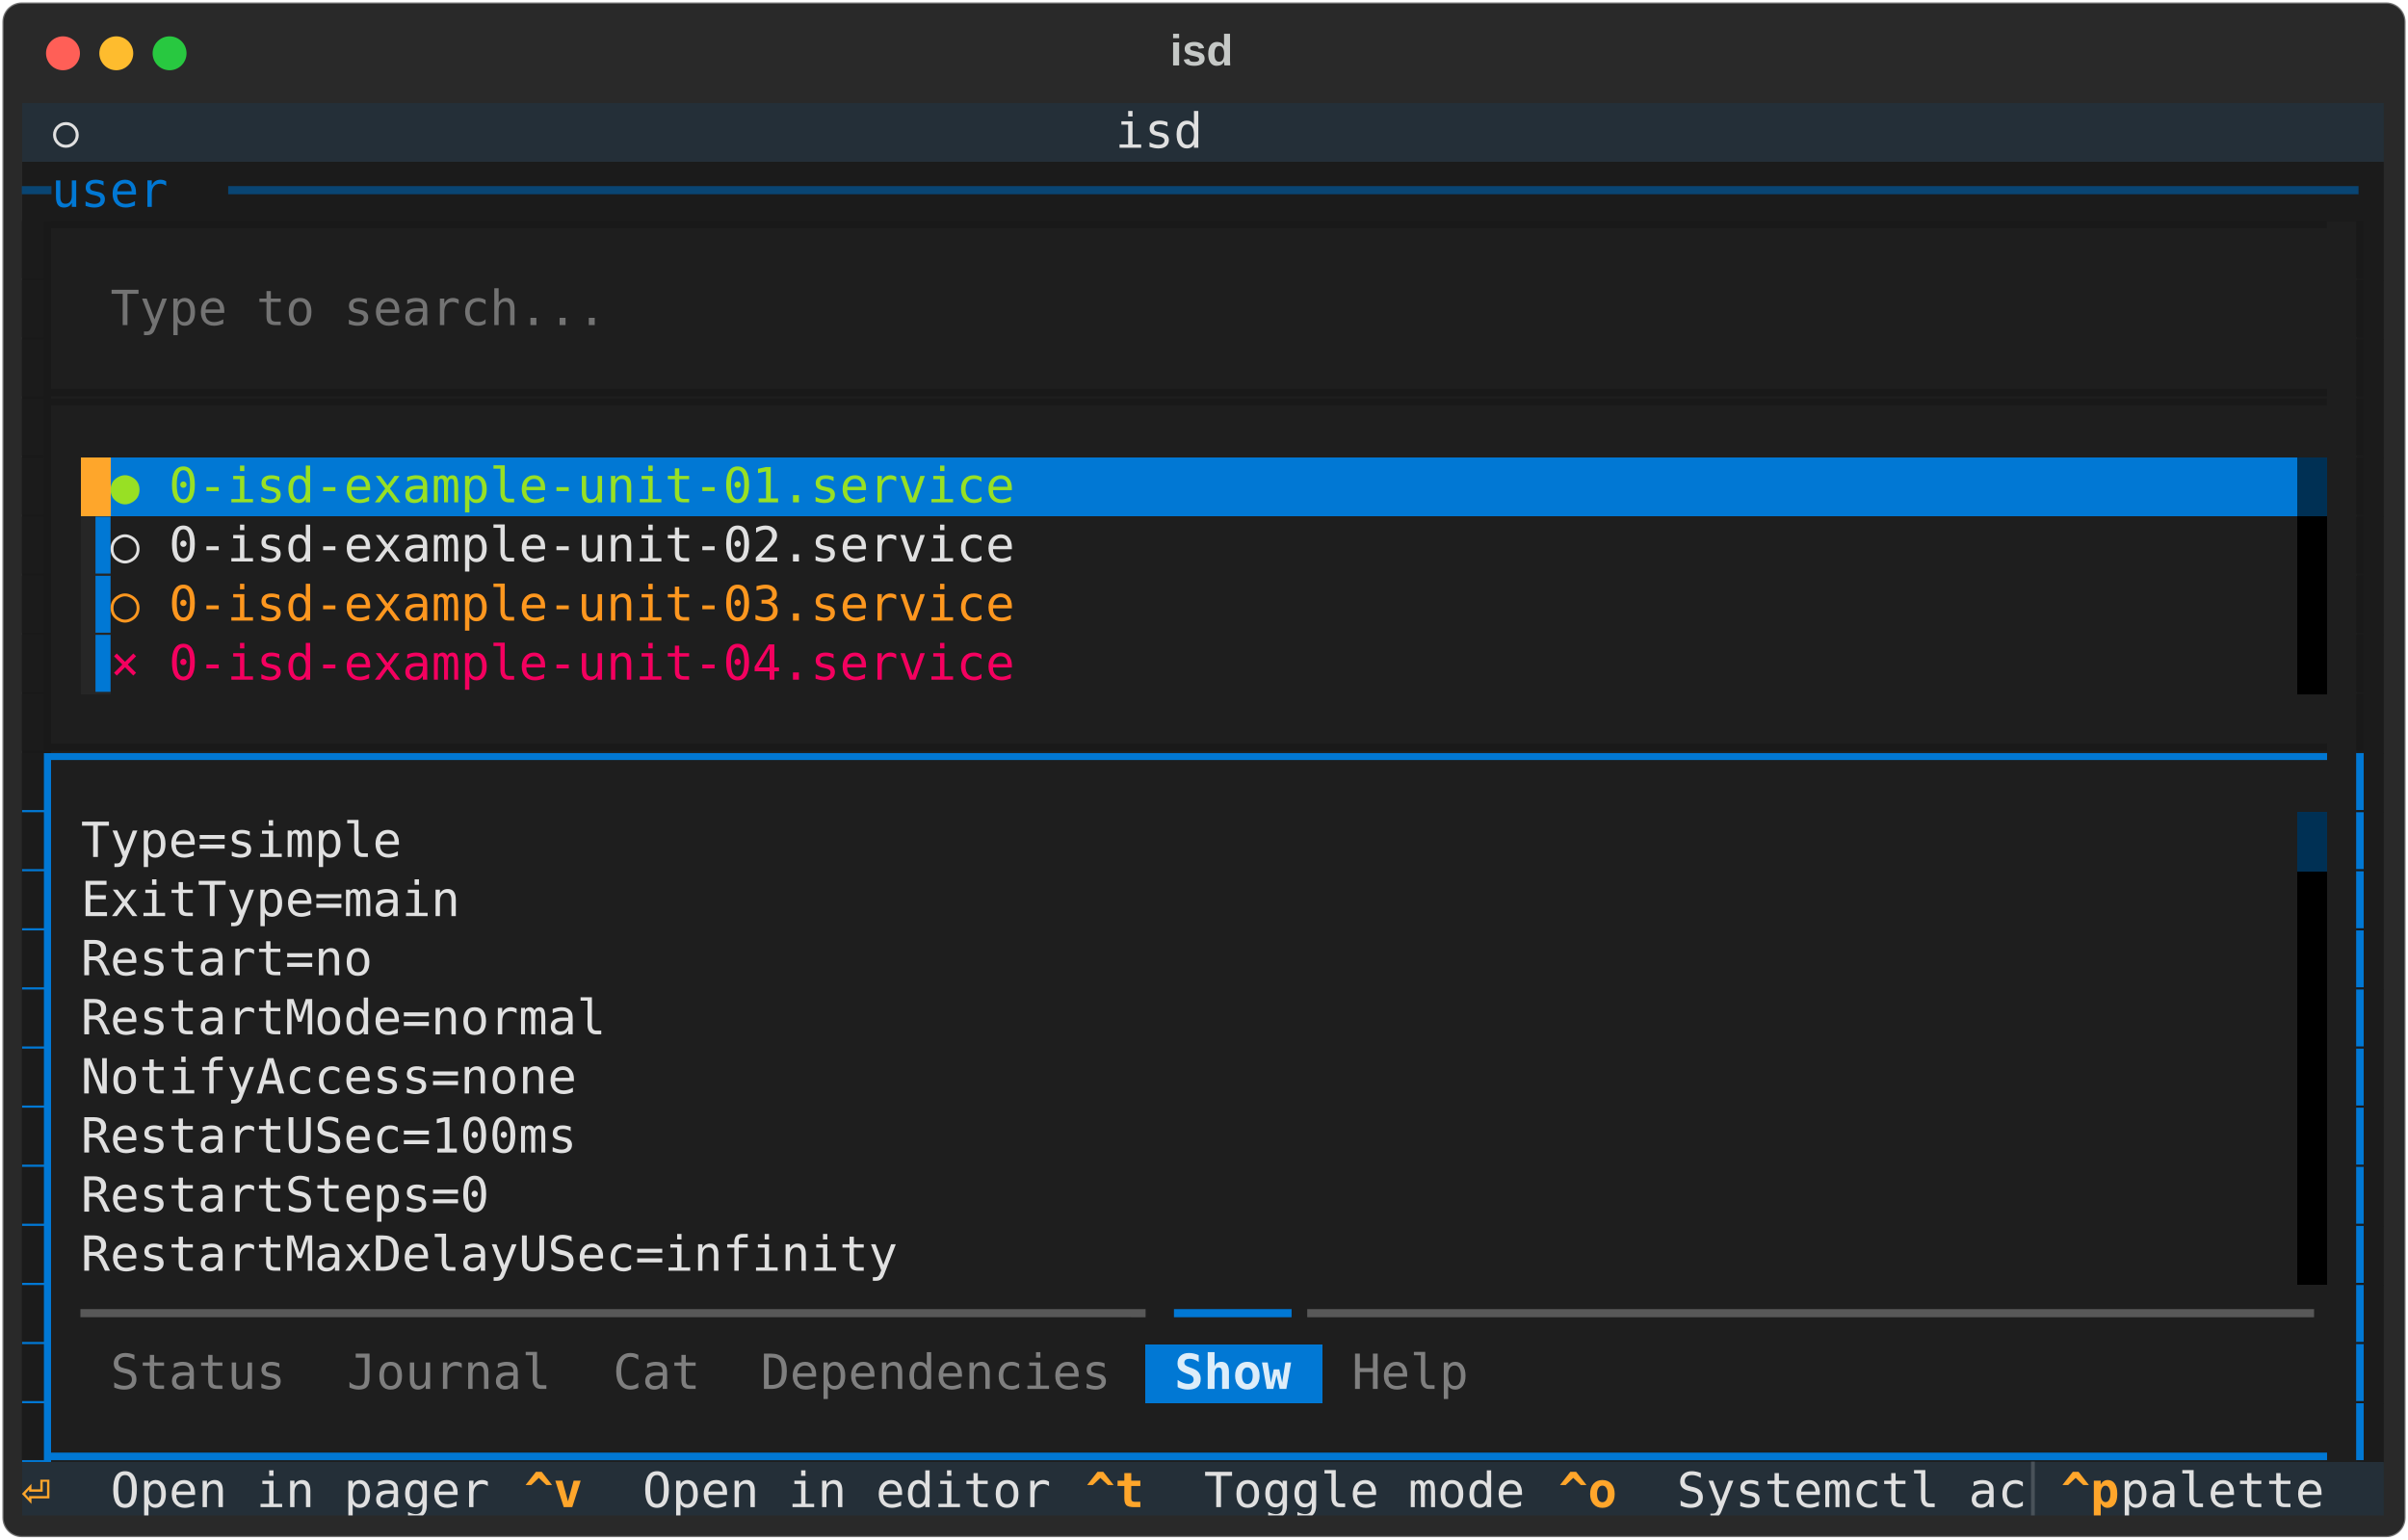
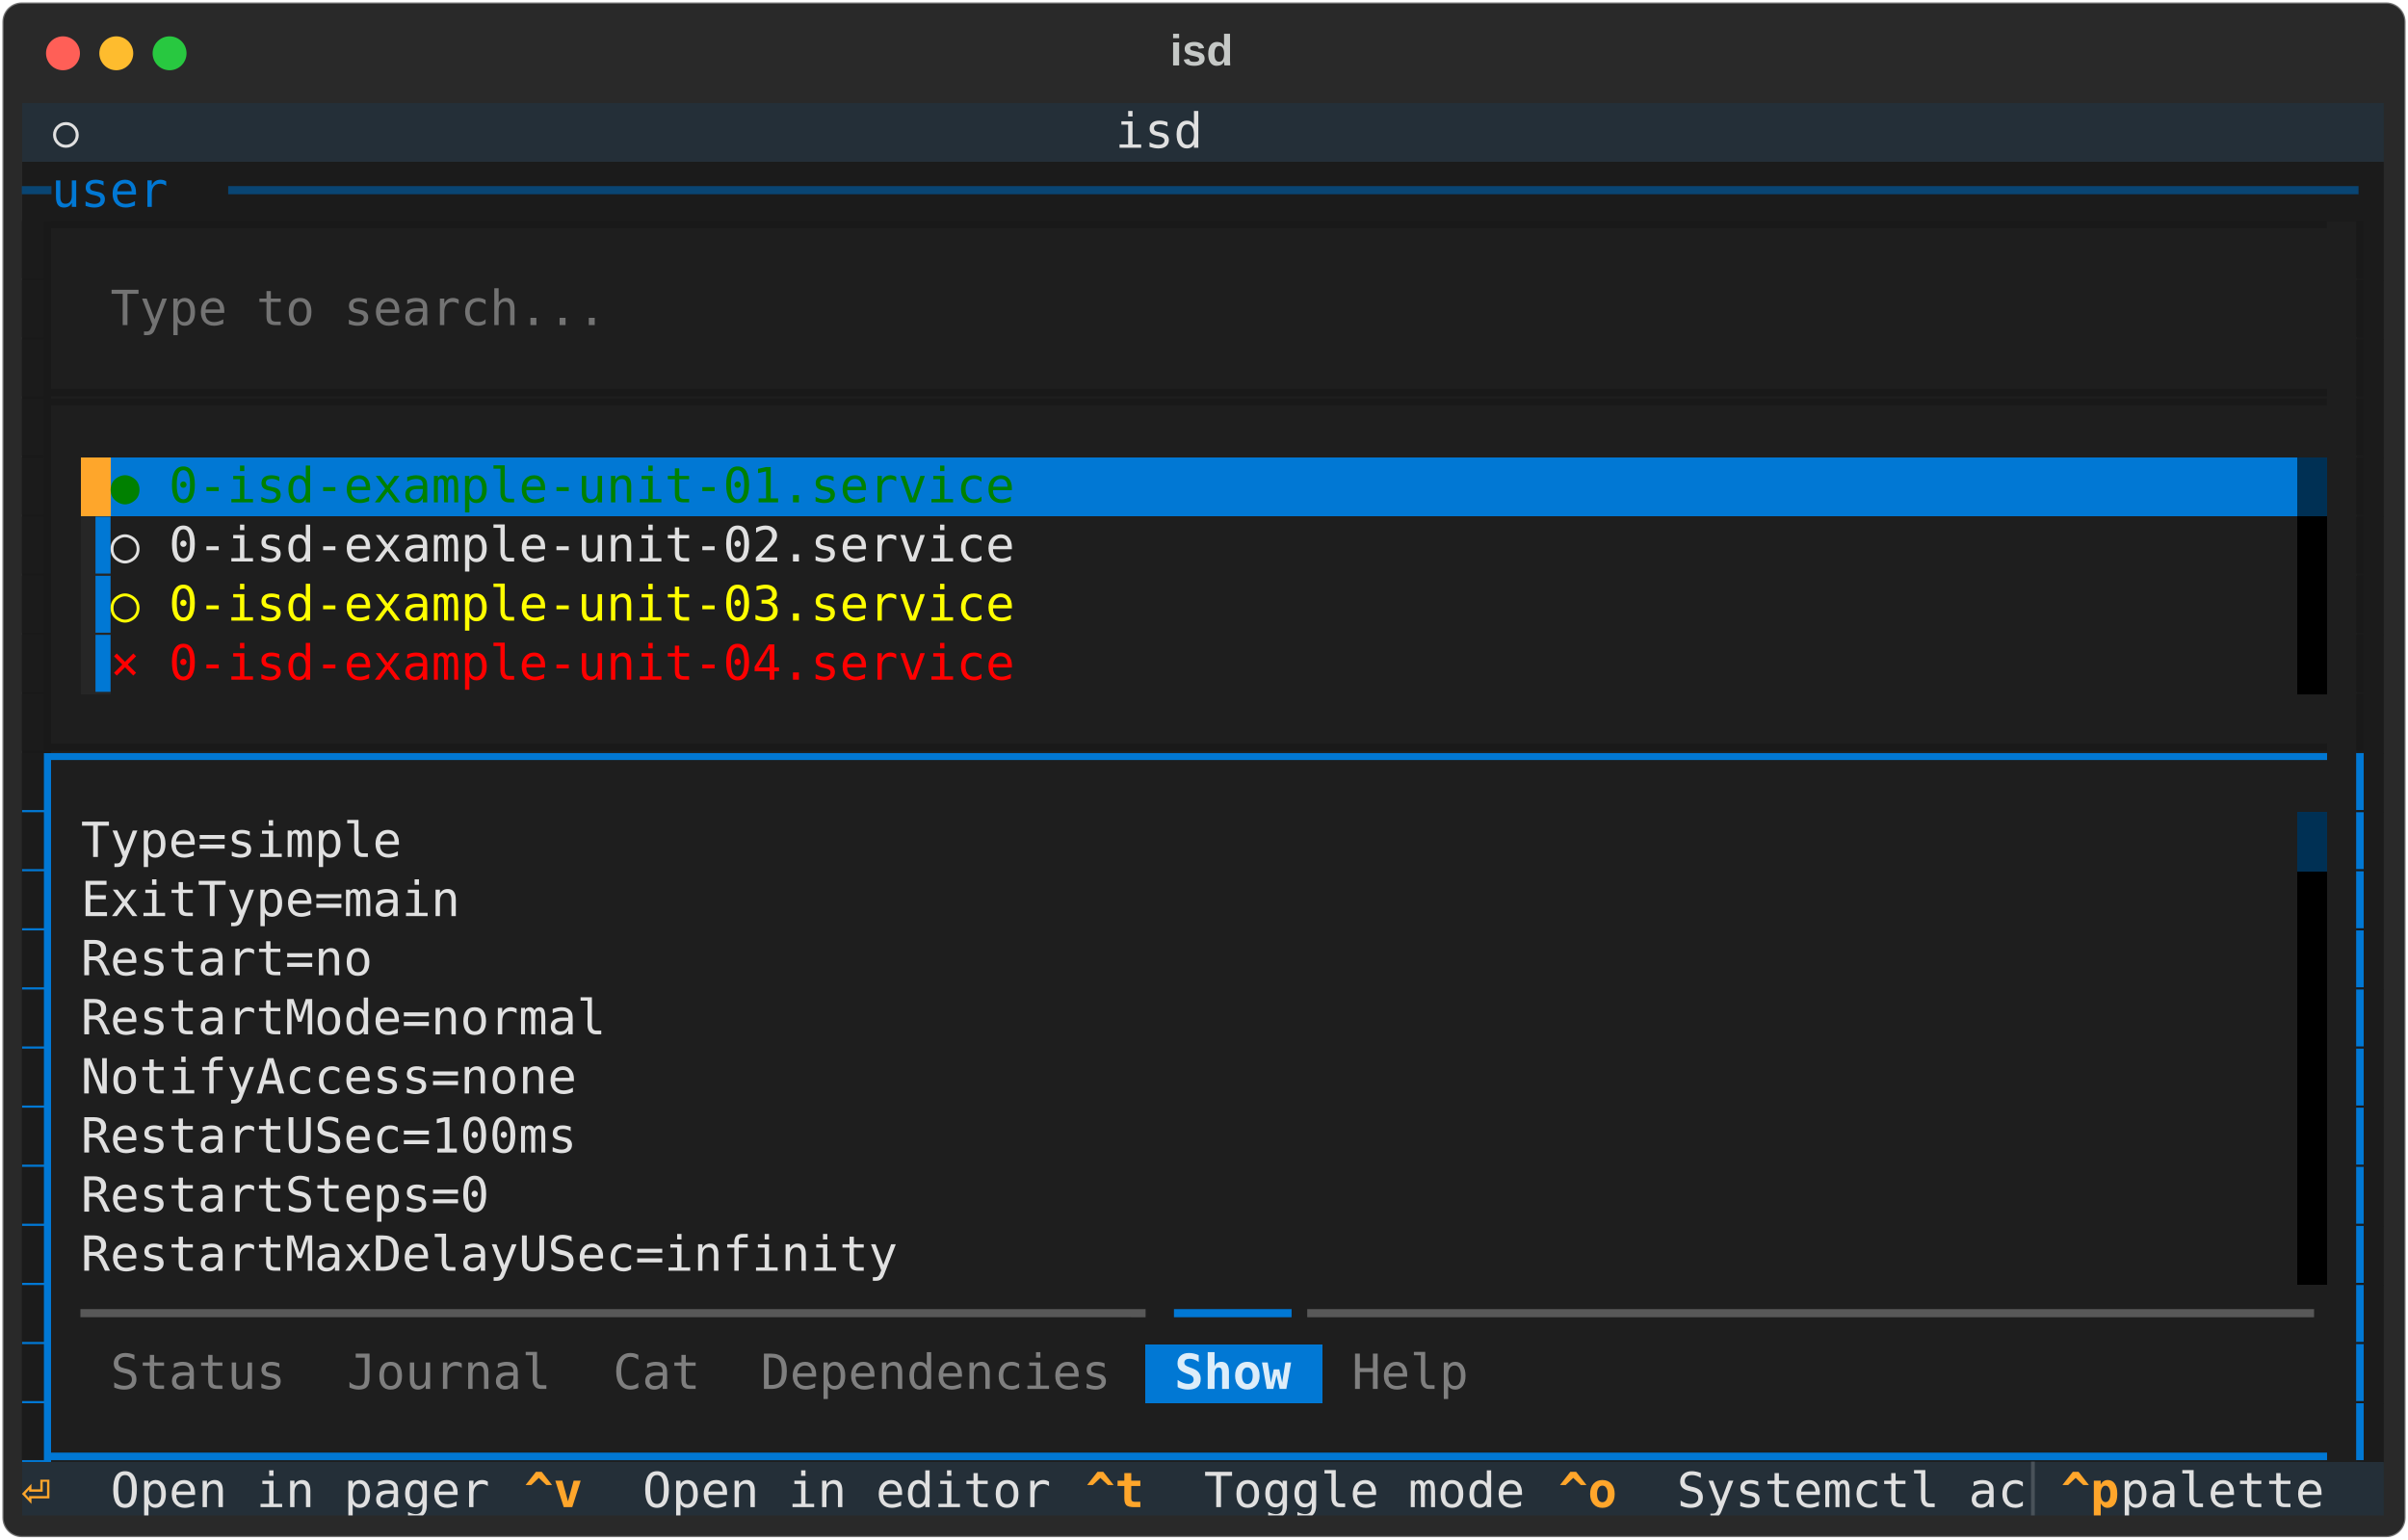
<svg xmlns="http://www.w3.org/2000/svg" class="rich-terminal" viewBox="0 0 994 635.6">
  <style>

    @font-face {
        font-family: "Fira Code";
        src: local("FiraCode-Regular"),
                url("https://cdnjs.cloudflare.com/ajax/libs/firacode/6.2.0/woff2/FiraCode-Regular.woff2") format("woff2"),
                url("https://cdnjs.cloudflare.com/ajax/libs/firacode/6.2.0/woff/FiraCode-Regular.woff") format("woff");
        font-style: normal;
        font-weight: 400;
    }
    @font-face {
        font-family: "Fira Code";
        src: local("FiraCode-Bold"),
                url("https://cdnjs.cloudflare.com/ajax/libs/firacode/6.2.0/woff2/FiraCode-Bold.woff2") format("woff2"),
                url("https://cdnjs.cloudflare.com/ajax/libs/firacode/6.2.0/woff/FiraCode-Bold.woff") format("woff");
        font-style: bold;
        font-weight: 700;
    }

    .terminal-matrix {
        font-family: Fira Code, monospace;
        font-size: 20px;
        line-height: 24.4px;
        font-variant-east-asian: full-width;
    }

    .terminal-title {
        font-size: 18px;
        font-weight: bold;
        font-family: arial;
    }

    .terminal-r1 { fill: #c5c8c6 }
.terminal-r2 { fill: #e0e0e0 }
.terminal-r3 { fill: #094573 }
.terminal-r4 { fill: #0178d4 }
.terminal-r5 { fill: #1b1b1b }
.terminal-r6 { fill: #191919 }
.terminal-r7 { fill: #737373 }
.terminal-r8 { fill: #fea62b }
- .terminal-r9 { fill: #98e024 }
+ .terminal-r9 { fill: #008000 }
.terminal-r10 { fill: #1e1e1e }
- .terminal-r11 { fill: #fd971f }
- .terminal-r12 { fill: #f4005f }
+ .terminal-r11 { fill: #ffff00 }
+ .terminal-r12 { fill: #ff0000 }
.terminal-r13 { fill: #585858 }
.terminal-r14 { fill: #7f7f7f }
.terminal-r15 { fill: #ddedf9;font-weight: bold }
.terminal-r16 { fill: #ffa62b;font-weight: bold }
.terminal-r17 { fill: #495259 }
    </style>
  <defs>
    <clipPath id="terminal-clip-terminal">
      <rect x="0" y="0" width="975.0" height="584.6" />
    </clipPath>
    <clipPath id="terminal-line-0">
      <rect x="0" y="1.5" width="976" height="24.65" />
    </clipPath>
    <clipPath id="terminal-line-1">
      <rect x="0" y="25.9" width="976" height="24.65" />
    </clipPath>
    <clipPath id="terminal-line-2">
      <rect x="0" y="50.3" width="976" height="24.65" />
    </clipPath>
    <clipPath id="terminal-line-3">
      <rect x="0" y="74.7" width="976" height="24.65" />
    </clipPath>
    <clipPath id="terminal-line-4">
      <rect x="0" y="99.1" width="976" height="24.65" />
    </clipPath>
    <clipPath id="terminal-line-5">
      <rect x="0" y="123.5" width="976" height="24.65" />
    </clipPath>
    <clipPath id="terminal-line-6">
      <rect x="0" y="147.9" width="976" height="24.65" />
    </clipPath>
    <clipPath id="terminal-line-7">
      <rect x="0" y="172.3" width="976" height="24.65" />
    </clipPath>
    <clipPath id="terminal-line-8">
      <rect x="0" y="196.7" width="976" height="24.65" />
    </clipPath>
    <clipPath id="terminal-line-9">
      <rect x="0" y="221.1" width="976" height="24.65" />
    </clipPath>
    <clipPath id="terminal-line-10">
      <rect x="0" y="245.5" width="976" height="24.65" />
    </clipPath>
    <clipPath id="terminal-line-11">
      <rect x="0" y="269.9" width="976" height="24.65" />
    </clipPath>
    <clipPath id="terminal-line-12">
      <rect x="0" y="294.3" width="976" height="24.65" />
    </clipPath>
    <clipPath id="terminal-line-13">
      <rect x="0" y="318.7" width="976" height="24.65" />
    </clipPath>
    <clipPath id="terminal-line-14">
      <rect x="0" y="343.1" width="976" height="24.65" />
    </clipPath>
    <clipPath id="terminal-line-15">
      <rect x="0" y="367.5" width="976" height="24.65" />
    </clipPath>
    <clipPath id="terminal-line-16">
      <rect x="0" y="391.9" width="976" height="24.65" />
    </clipPath>
    <clipPath id="terminal-line-17">
      <rect x="0" y="416.3" width="976" height="24.65" />
    </clipPath>
    <clipPath id="terminal-line-18">
      <rect x="0" y="440.7" width="976" height="24.65" />
    </clipPath>
    <clipPath id="terminal-line-19">
      <rect x="0" y="465.1" width="976" height="24.65" />
    </clipPath>
    <clipPath id="terminal-line-20">
      <rect x="0" y="489.5" width="976" height="24.65" />
    </clipPath>
    <clipPath id="terminal-line-21">
      <rect x="0" y="513.9" width="976" height="24.65" />
    </clipPath>
    <clipPath id="terminal-line-22">
      <rect x="0" y="538.3" width="976" height="24.65" />
    </clipPath>
  </defs>
  <rect fill="#292929" stroke="rgba(255,255,255,0.35)" stroke-width="1" x="1" y="1" width="992" height="633.6" rx="8" />
  <text class="terminal-title" fill="#c5c8c6" text-anchor="middle" x="496" y="27">isd</text>
  <g transform="translate(26,22)">
    <circle cx="0" cy="0" r="7" fill="#ff5f57" />
    <circle cx="22" cy="0" r="7" fill="#febc2e" />
    <circle cx="44" cy="0" r="7" fill="#28c840" />
  </g>
  <g transform="translate(9, 41)" clip-path="url(#terminal-clip-terminal)">
    <rect fill="#242f38" x="0" y="1.5" width="12.2" height="24.65" shape-rendering="crispEdges" />
    <rect fill="#242f38" x="12.2" y="1.5" width="12.2" height="24.65" shape-rendering="crispEdges" />
    <rect fill="#242f38" x="24.4" y="1.5" width="61" height="24.65" shape-rendering="crispEdges" />
    <rect fill="#242f38" x="85.4" y="1.5" width="12.2" height="24.65" shape-rendering="crispEdges" />
    <rect fill="#242f38" x="97.6" y="1.5" width="353.8" height="24.65" shape-rendering="crispEdges" />
    <rect fill="#242f38" x="451.4" y="1.5" width="36.6" height="24.65" shape-rendering="crispEdges" />
    <rect fill="#242f38" x="488" y="1.5" width="366" height="24.65" shape-rendering="crispEdges" />
    <rect fill="#242f38" x="854" y="1.5" width="12.2" height="24.65" shape-rendering="crispEdges" />
    <rect fill="#242f38" x="866.2" y="1.5" width="0" height="24.65" shape-rendering="crispEdges" />
    <rect fill="#242f38" x="866.2" y="1.5" width="109.8" height="24.65" shape-rendering="crispEdges" />
    <rect fill="#1b1b1b" x="0" y="25.9" width="12.2" height="24.65" shape-rendering="crispEdges" />
    <rect fill="#1b1b1b" x="12.2" y="25.9" width="73.2" height="24.65" shape-rendering="crispEdges" />
    <rect fill="#1b1b1b" x="85.4" y="25.9" width="890.6" height="24.65" shape-rendering="crispEdges" />
    <rect fill="#191919" x="0" y="50.3" width="12.2" height="24.65" shape-rendering="crispEdges" />
    <rect fill="#1e1e1e" x="12.2" y="50.3" width="951.6" height="24.65" shape-rendering="crispEdges" />
    <rect fill="#1b1b1b" x="963.8" y="50.3" width="12.2" height="24.65" shape-rendering="crispEdges" />
    <rect fill="#191919" x="0" y="74.7" width="12.2" height="24.65" shape-rendering="crispEdges" />
    <rect fill="#1e1e1e" x="12.2" y="74.7" width="24.4" height="24.65" shape-rendering="crispEdges" />
    <rect fill="#1e1e1e" x="36.6" y="74.7" width="207.4" height="24.65" shape-rendering="crispEdges" />
    <rect fill="#1e1e1e" x="244" y="74.7" width="695.4" height="24.65" shape-rendering="crispEdges" />
    <rect fill="#1e1e1e" x="939.4" y="74.7" width="24.4" height="24.65" shape-rendering="crispEdges" />
    <rect fill="#1b1b1b" x="963.8" y="74.7" width="12.2" height="24.65" shape-rendering="crispEdges" />
    <rect fill="#191919" x="0" y="99.1" width="12.2" height="24.65" shape-rendering="crispEdges" />
    <rect fill="#1e1e1e" x="12.2" y="99.1" width="951.6" height="24.65" shape-rendering="crispEdges" />
    <rect fill="#1b1b1b" x="963.8" y="99.1" width="12.2" height="24.65" shape-rendering="crispEdges" />
    <rect fill="#191919" x="0" y="123.5" width="12.2" height="24.65" shape-rendering="crispEdges" />
    <rect fill="#1e1e1e" x="12.2" y="123.5" width="951.6" height="24.65" shape-rendering="crispEdges" />
    <rect fill="#1b1b1b" x="963.8" y="123.5" width="12.2" height="24.65" shape-rendering="crispEdges" />
    <rect fill="#191919" x="0" y="147.9" width="12.2" height="24.65" shape-rendering="crispEdges" />
    <rect fill="#1e1e1e" x="12.2" y="147.9" width="12.2" height="24.65" shape-rendering="crispEdges" />
    <rect fill="#fea62b" x="24.4" y="147.9" width="12.2" height="24.65" shape-rendering="crispEdges" />
    <rect fill="#0178d4" x="36.6" y="147.9" width="390.4" height="24.65" shape-rendering="crispEdges" />
    <rect fill="#0178d4" x="427" y="147.9" width="512.4" height="24.65" shape-rendering="crispEdges" />
    <rect fill="#003054" x="939.4" y="147.9" width="12.2" height="24.65" shape-rendering="crispEdges" />
    <rect fill="#1e1e1e" x="951.6" y="147.9" width="12.2" height="24.65" shape-rendering="crispEdges" />
    <rect fill="#1b1b1b" x="963.8" y="147.9" width="12.2" height="24.65" shape-rendering="crispEdges" />
    <rect fill="#191919" x="0" y="172.3" width="12.2" height="24.65" shape-rendering="crispEdges" />
    <rect fill="#1e1e1e" x="12.2" y="172.3" width="12.2" height="24.65" shape-rendering="crispEdges" />
    <rect fill="#262626" x="24.4" y="172.3" width="12.2" height="24.65" shape-rendering="crispEdges" />
-     <rect fill="#1e1e1e" x="36.6" y="172.3" width="902.8" height="24.65" shape-rendering="crispEdges" />
+     <rect fill="#1e1e1e" x="36.6" y="172.3" width="390.4" height="24.65" shape-rendering="crispEdges" />
+     <rect fill="#1e1e1e" x="427" y="172.3" width="512.4" height="24.65" shape-rendering="crispEdges" />
    <rect fill="#000000" x="939.4" y="172.3" width="12.2" height="24.65" shape-rendering="crispEdges" />
    <rect fill="#1e1e1e" x="951.6" y="172.3" width="12.2" height="24.65" shape-rendering="crispEdges" />
    <rect fill="#1b1b1b" x="963.8" y="172.3" width="12.2" height="24.65" shape-rendering="crispEdges" />
    <rect fill="#191919" x="0" y="196.7" width="12.2" height="24.65" shape-rendering="crispEdges" />
    <rect fill="#1e1e1e" x="12.2" y="196.7" width="12.2" height="24.65" shape-rendering="crispEdges" />
    <rect fill="#262626" x="24.4" y="196.7" width="12.2" height="24.65" shape-rendering="crispEdges" />
    <rect fill="#1e1e1e" x="36.6" y="196.7" width="390.4" height="24.65" shape-rendering="crispEdges" />
    <rect fill="#1e1e1e" x="427" y="196.7" width="512.4" height="24.65" shape-rendering="crispEdges" />
    <rect fill="#000000" x="939.4" y="196.7" width="12.2" height="24.65" shape-rendering="crispEdges" />
    <rect fill="#1e1e1e" x="951.6" y="196.7" width="12.2" height="24.65" shape-rendering="crispEdges" />
    <rect fill="#1b1b1b" x="963.8" y="196.7" width="12.2" height="24.65" shape-rendering="crispEdges" />
    <rect fill="#191919" x="0" y="221.1" width="12.2" height="24.65" shape-rendering="crispEdges" />
    <rect fill="#1e1e1e" x="12.2" y="221.1" width="12.2" height="24.65" shape-rendering="crispEdges" />
    <rect fill="#262626" x="24.4" y="221.1" width="12.2" height="24.65" shape-rendering="crispEdges" />
    <rect fill="#1e1e1e" x="36.6" y="221.1" width="390.4" height="24.65" shape-rendering="crispEdges" />
    <rect fill="#1e1e1e" x="427" y="221.1" width="512.4" height="24.65" shape-rendering="crispEdges" />
    <rect fill="#000000" x="939.4" y="221.1" width="12.2" height="24.65" shape-rendering="crispEdges" />
    <rect fill="#1e1e1e" x="951.6" y="221.1" width="12.2" height="24.65" shape-rendering="crispEdges" />
    <rect fill="#1b1b1b" x="963.8" y="221.1" width="12.2" height="24.65" shape-rendering="crispEdges" />
    <rect fill="#191919" x="0" y="245.5" width="12.2" height="24.65" shape-rendering="crispEdges" />
    <rect fill="#1e1e1e" x="12.2" y="245.5" width="951.6" height="24.65" shape-rendering="crispEdges" />
    <rect fill="#1b1b1b" x="963.8" y="245.5" width="12.2" height="24.65" shape-rendering="crispEdges" />
    <rect fill="#0178d4" x="0" y="269.9" width="12.2" height="24.65" shape-rendering="crispEdges" />
    <rect fill="#1e1e1e" x="12.2" y="269.9" width="951.6" height="24.65" shape-rendering="crispEdges" />
    <rect fill="#1b1b1b" x="963.8" y="269.9" width="12.2" height="24.65" shape-rendering="crispEdges" />
    <rect fill="#0178d4" x="0" y="294.3" width="12.2" height="24.65" shape-rendering="crispEdges" />
    <rect fill="#1e1e1e" x="12.2" y="294.3" width="12.2" height="24.65" shape-rendering="crispEdges" />
    <rect fill="#1e1e1e" x="24.4" y="294.3" width="915" height="24.65" shape-rendering="crispEdges" />
    <rect fill="#003054" x="939.4" y="294.3" width="12.2" height="24.65" shape-rendering="crispEdges" />
    <rect fill="#1e1e1e" x="951.6" y="294.3" width="12.2" height="24.65" shape-rendering="crispEdges" />
    <rect fill="#1b1b1b" x="963.8" y="294.3" width="12.2" height="24.65" shape-rendering="crispEdges" />
    <rect fill="#0178d4" x="0" y="318.7" width="12.2" height="24.65" shape-rendering="crispEdges" />
    <rect fill="#1e1e1e" x="12.2" y="318.7" width="12.2" height="24.65" shape-rendering="crispEdges" />
    <rect fill="#1e1e1e" x="24.4" y="318.7" width="915" height="24.65" shape-rendering="crispEdges" />
    <rect fill="#000000" x="939.4" y="318.7" width="12.2" height="24.65" shape-rendering="crispEdges" />
    <rect fill="#1e1e1e" x="951.6" y="318.7" width="12.2" height="24.65" shape-rendering="crispEdges" />
    <rect fill="#1b1b1b" x="963.8" y="318.7" width="12.2" height="24.65" shape-rendering="crispEdges" />
    <rect fill="#0178d4" x="0" y="343.1" width="12.2" height="24.65" shape-rendering="crispEdges" />
    <rect fill="#1e1e1e" x="12.2" y="343.1" width="12.2" height="24.65" shape-rendering="crispEdges" />
    <rect fill="#1e1e1e" x="24.4" y="343.1" width="915" height="24.65" shape-rendering="crispEdges" />
    <rect fill="#000000" x="939.4" y="343.1" width="12.2" height="24.65" shape-rendering="crispEdges" />
    <rect fill="#1e1e1e" x="951.6" y="343.1" width="12.2" height="24.65" shape-rendering="crispEdges" />
    <rect fill="#1b1b1b" x="963.8" y="343.1" width="12.2" height="24.65" shape-rendering="crispEdges" />
    <rect fill="#0178d4" x="0" y="367.5" width="12.2" height="24.65" shape-rendering="crispEdges" />
    <rect fill="#1e1e1e" x="12.2" y="367.5" width="12.2" height="24.65" shape-rendering="crispEdges" />
    <rect fill="#1e1e1e" x="24.4" y="367.5" width="915" height="24.65" shape-rendering="crispEdges" />
    <rect fill="#000000" x="939.4" y="367.5" width="12.2" height="24.65" shape-rendering="crispEdges" />
    <rect fill="#1e1e1e" x="951.6" y="367.5" width="12.2" height="24.65" shape-rendering="crispEdges" />
    <rect fill="#1b1b1b" x="963.8" y="367.5" width="12.2" height="24.65" shape-rendering="crispEdges" />
    <rect fill="#0178d4" x="0" y="391.9" width="12.2" height="24.65" shape-rendering="crispEdges" />
    <rect fill="#1e1e1e" x="12.2" y="391.9" width="12.2" height="24.65" shape-rendering="crispEdges" />
    <rect fill="#1e1e1e" x="24.4" y="391.9" width="915" height="24.65" shape-rendering="crispEdges" />
    <rect fill="#000000" x="939.4" y="391.9" width="12.2" height="24.65" shape-rendering="crispEdges" />
    <rect fill="#1e1e1e" x="951.6" y="391.9" width="12.2" height="24.65" shape-rendering="crispEdges" />
    <rect fill="#1b1b1b" x="963.8" y="391.9" width="12.2" height="24.65" shape-rendering="crispEdges" />
    <rect fill="#0178d4" x="0" y="416.3" width="12.2" height="24.65" shape-rendering="crispEdges" />
    <rect fill="#1e1e1e" x="12.2" y="416.3" width="12.2" height="24.65" shape-rendering="crispEdges" />
    <rect fill="#1e1e1e" x="24.4" y="416.3" width="915" height="24.65" shape-rendering="crispEdges" />
    <rect fill="#000000" x="939.4" y="416.3" width="12.2" height="24.65" shape-rendering="crispEdges" />
    <rect fill="#1e1e1e" x="951.6" y="416.3" width="12.2" height="24.65" shape-rendering="crispEdges" />
    <rect fill="#1b1b1b" x="963.8" y="416.3" width="12.2" height="24.65" shape-rendering="crispEdges" />
    <rect fill="#0178d4" x="0" y="440.7" width="12.2" height="24.65" shape-rendering="crispEdges" />
    <rect fill="#1e1e1e" x="12.2" y="440.7" width="12.2" height="24.65" shape-rendering="crispEdges" />
    <rect fill="#1e1e1e" x="24.4" y="440.7" width="915" height="24.65" shape-rendering="crispEdges" />
    <rect fill="#000000" x="939.4" y="440.7" width="12.2" height="24.65" shape-rendering="crispEdges" />
    <rect fill="#1e1e1e" x="951.6" y="440.7" width="12.2" height="24.65" shape-rendering="crispEdges" />
    <rect fill="#1b1b1b" x="963.8" y="440.7" width="12.2" height="24.65" shape-rendering="crispEdges" />
    <rect fill="#0178d4" x="0" y="465.1" width="12.2" height="24.65" shape-rendering="crispEdges" />
    <rect fill="#1e1e1e" x="12.2" y="465.1" width="12.2" height="24.65" shape-rendering="crispEdges" />
    <rect fill="#1e1e1e" x="24.4" y="465.1" width="915" height="24.65" shape-rendering="crispEdges" />
    <rect fill="#000000" x="939.4" y="465.1" width="12.2" height="24.65" shape-rendering="crispEdges" />
    <rect fill="#1e1e1e" x="951.6" y="465.1" width="12.2" height="24.65" shape-rendering="crispEdges" />
    <rect fill="#1b1b1b" x="963.8" y="465.1" width="12.2" height="24.65" shape-rendering="crispEdges" />
    <rect fill="#0178d4" x="0" y="489.5" width="12.2" height="24.65" shape-rendering="crispEdges" />
    <rect fill="#1e1e1e" x="12.2" y="489.5" width="12.2" height="24.65" shape-rendering="crispEdges" />
    <rect fill="#1e1e1e" x="24.4" y="489.5" width="451.4" height="24.65" shape-rendering="crispEdges" />
    <rect fill="#1e1e1e" x="475.8" y="489.5" width="48.8" height="24.65" shape-rendering="crispEdges" />
    <rect fill="#1e1e1e" x="524.6" y="489.5" width="427" height="24.65" shape-rendering="crispEdges" />
    <rect fill="#1e1e1e" x="951.6" y="489.5" width="12.2" height="24.65" shape-rendering="crispEdges" />
    <rect fill="#1b1b1b" x="963.8" y="489.5" width="12.2" height="24.65" shape-rendering="crispEdges" />
    <rect fill="#0178d4" x="0" y="513.9" width="12.2" height="24.65" shape-rendering="crispEdges" />
    <rect fill="#1e1e1e" x="12.2" y="513.9" width="24.4" height="24.65" shape-rendering="crispEdges" />
    <rect fill="#1e1e1e" x="36.6" y="513.9" width="73.2" height="24.65" shape-rendering="crispEdges" />
    <rect fill="#1e1e1e" x="109.8" y="513.9" width="24.4" height="24.65" shape-rendering="crispEdges" />
    <rect fill="#1e1e1e" x="134.2" y="513.9" width="85.4" height="24.65" shape-rendering="crispEdges" />
    <rect fill="#1e1e1e" x="219.6" y="513.9" width="24.4" height="24.65" shape-rendering="crispEdges" />
    <rect fill="#1e1e1e" x="244" y="513.9" width="36.6" height="24.65" shape-rendering="crispEdges" />
    <rect fill="#1e1e1e" x="280.6" y="513.9" width="24.4" height="24.65" shape-rendering="crispEdges" />
    <rect fill="#1e1e1e" x="305" y="513.9" width="146.4" height="24.65" shape-rendering="crispEdges" />
    <rect fill="#1e1e1e" x="451.4" y="513.9" width="12.2" height="24.65" shape-rendering="crispEdges" />
    <rect fill="#0178d4" x="463.6" y="513.9" width="12.2" height="24.65" shape-rendering="crispEdges" />
    <rect fill="#0178d4" x="475.8" y="513.9" width="48.8" height="24.65" shape-rendering="crispEdges" />
    <rect fill="#0178d4" x="524.6" y="513.9" width="12.2" height="24.65" shape-rendering="crispEdges" />
    <rect fill="#1e1e1e" x="536.8" y="513.9" width="12.2" height="24.65" shape-rendering="crispEdges" />
    <rect fill="#1e1e1e" x="549" y="513.9" width="48.8" height="24.65" shape-rendering="crispEdges" />
-     <rect fill="#1e1e1e" x="597.8" y="513.9" width="12.2" height="24.65" shape-rendering="crispEdges" />
-     <rect fill="#1e1e1e" x="610" y="513.9" width="341.6" height="24.65" shape-rendering="crispEdges" />
-     <rect fill="#1e1e1e" x="951.6" y="513.9" width="12.2" height="24.65" shape-rendering="crispEdges" />
+     <rect fill="#1e1e1e" x="597.8" y="513.9" width="366" height="24.65" shape-rendering="crispEdges" />
    <rect fill="#1b1b1b" x="963.8" y="513.9" width="12.2" height="24.65" shape-rendering="crispEdges" />
    <rect fill="#0178d4" x="0" y="538.3" width="12.2" height="24.65" shape-rendering="crispEdges" />
    <rect fill="#1e1e1e" x="12.2" y="538.3" width="951.6" height="24.65" shape-rendering="crispEdges" />
    <rect fill="#1b1b1b" x="963.8" y="538.3" width="12.2" height="24.65" shape-rendering="crispEdges" />
    <rect fill="#242f38" x="0" y="562.7" width="36.6" height="24.65" shape-rendering="crispEdges" />
    <rect fill="#242f38" x="36.6" y="562.7" width="170.8" height="24.65" shape-rendering="crispEdges" />
    <rect fill="#242f38" x="207.4" y="562.7" width="48.8" height="24.65" shape-rendering="crispEdges" />
    <rect fill="#242f38" x="256.2" y="562.7" width="183" height="24.65" shape-rendering="crispEdges" />
    <rect fill="#242f38" x="439.2" y="562.7" width="48.8" height="24.65" shape-rendering="crispEdges" />
    <rect fill="#242f38" x="488" y="562.7" width="146.4" height="24.65" shape-rendering="crispEdges" />
    <rect fill="#242f38" x="634.4" y="562.7" width="48.8" height="24.65" shape-rendering="crispEdges" />
    <rect fill="#242f38" x="683.2" y="562.7" width="146.4" height="24.65" shape-rendering="crispEdges" />
    <rect fill="#242f38" x="829.6" y="562.7" width="12.2" height="24.65" shape-rendering="crispEdges" />
    <rect fill="#242f38" x="841.8" y="562.7" width="24.4" height="24.65" shape-rendering="crispEdges" />
    <rect fill="#242f38" x="866.2" y="562.7" width="97.6" height="24.65" shape-rendering="crispEdges" />
    <rect fill="#242f38" x="963.8" y="562.7" width="12.2" height="24.65" shape-rendering="crispEdges" />
    <g class="terminal-matrix">
      <text class="terminal-r2" x="12.2" y="20" textLength="12.2" clip-path="url(#terminal-line-0)">⭘</text>
      <text class="terminal-r2" x="451.4" y="20" textLength="36.6" clip-path="url(#terminal-line-0)">isd</text>
      <text class="terminal-r1" x="976" y="20" textLength="12.2" clip-path="url(#terminal-line-0)">
</text>
      <text class="terminal-r3" x="0" y="44.4" textLength="12.2" clip-path="url(#terminal-line-1)">━</text>
      <text class="terminal-r4" x="12.2" y="44.4" textLength="73.2" clip-path="url(#terminal-line-1)"> user </text>
      <text class="terminal-r3" x="85.4" y="44.4" textLength="890.6" clip-path="url(#terminal-line-1)">━━━━━━━━━━━━━━━━━━━━━━━━━━━━━━━━━━━━━━━━━━━━━━━━━━━━━━━━━━━━━━━━━━━━━━━━━</text>
      <text class="terminal-r1" x="976" y="44.4" textLength="12.2" clip-path="url(#terminal-line-1)">
</text>
      <text class="terminal-r5" x="0" y="68.8" textLength="12.2" clip-path="url(#terminal-line-2)">▊</text>
      <text class="terminal-r6" x="12.2" y="68.8" textLength="951.6" clip-path="url(#terminal-line-2)">▔▔▔▔▔▔▔▔▔▔▔▔▔▔▔▔▔▔▔▔▔▔▔▔▔▔▔▔▔▔▔▔▔▔▔▔▔▔▔▔▔▔▔▔▔▔▔▔▔▔▔▔▔▔▔▔▔▔▔▔▔▔▔▔▔▔▔▔▔▔▔▔▔▔▔▔▔▔</text>
      <text class="terminal-r6" x="963.8" y="68.8" textLength="12.2" clip-path="url(#terminal-line-2)">▎</text>
      <text class="terminal-r1" x="976" y="68.8" textLength="12.2" clip-path="url(#terminal-line-2)">
</text>
      <text class="terminal-r5" x="0" y="93.2" textLength="12.2" clip-path="url(#terminal-line-3)">▊</text>
      <text class="terminal-r7" x="36.6" y="93.2" textLength="207.4" clip-path="url(#terminal-line-3)">Type to search...</text>
      <text class="terminal-r6" x="963.8" y="93.2" textLength="12.2" clip-path="url(#terminal-line-3)">▎</text>
      <text class="terminal-r1" x="976" y="93.2" textLength="12.2" clip-path="url(#terminal-line-3)">
</text>
      <text class="terminal-r5" x="0" y="117.6" textLength="12.2" clip-path="url(#terminal-line-4)">▊</text>
      <text class="terminal-r6" x="12.2" y="117.6" textLength="951.6" clip-path="url(#terminal-line-4)">▁▁▁▁▁▁▁▁▁▁▁▁▁▁▁▁▁▁▁▁▁▁▁▁▁▁▁▁▁▁▁▁▁▁▁▁▁▁▁▁▁▁▁▁▁▁▁▁▁▁▁▁▁▁▁▁▁▁▁▁▁▁▁▁▁▁▁▁▁▁▁▁▁▁▁▁▁▁</text>
      <text class="terminal-r6" x="963.8" y="117.6" textLength="12.2" clip-path="url(#terminal-line-4)">▎</text>
      <text class="terminal-r1" x="976" y="117.6" textLength="12.2" clip-path="url(#terminal-line-4)">
</text>
      <text class="terminal-r5" x="0" y="142" textLength="12.2" clip-path="url(#terminal-line-5)">▊</text>
      <text class="terminal-r6" x="12.2" y="142" textLength="951.6" clip-path="url(#terminal-line-5)">▔▔▔▔▔▔▔▔▔▔▔▔▔▔▔▔▔▔▔▔▔▔▔▔▔▔▔▔▔▔▔▔▔▔▔▔▔▔▔▔▔▔▔▔▔▔▔▔▔▔▔▔▔▔▔▔▔▔▔▔▔▔▔▔▔▔▔▔▔▔▔▔▔▔▔▔▔▔</text>
      <text class="terminal-r6" x="963.8" y="142" textLength="12.2" clip-path="url(#terminal-line-5)">▎</text>
      <text class="terminal-r1" x="976" y="142" textLength="12.2" clip-path="url(#terminal-line-5)">
</text>
      <text class="terminal-r5" x="0" y="166.4" textLength="12.2" clip-path="url(#terminal-line-6)">▊</text>
      <text class="terminal-r8" x="24.4" y="166.4" textLength="12.2" clip-path="url(#terminal-line-6)">▐</text>
      <text class="terminal-r9" x="36.6" y="166.4" textLength="390.4" clip-path="url(#terminal-line-6)"> ● 0-isd-example-unit-01.service</text>
      <text class="terminal-r6" x="963.8" y="166.4" textLength="12.2" clip-path="url(#terminal-line-6)">▎</text>
      <text class="terminal-r1" x="976" y="166.4" textLength="12.2" clip-path="url(#terminal-line-6)">
</text>
      <text class="terminal-r5" x="0" y="190.8" textLength="12.2" clip-path="url(#terminal-line-7)">▊</text>
      <text class="terminal-r4" x="24.4" y="190.8" textLength="12.2" clip-path="url(#terminal-line-7)">▐</text>
-       <text class="terminal-r2" x="36.6" y="190.8" textLength="902.8" clip-path="url(#terminal-line-7)"> ○ 0-isd-example-unit-02.service                                          </text>
+       <text class="terminal-r2" x="36.6" y="190.8" textLength="390.4" clip-path="url(#terminal-line-7)"> ○ 0-isd-example-unit-02.service</text>
      <text class="terminal-r6" x="963.8" y="190.8" textLength="12.2" clip-path="url(#terminal-line-7)">▎</text>
      <text class="terminal-r1" x="976" y="190.8" textLength="12.2" clip-path="url(#terminal-line-7)">
</text>
      <text class="terminal-r5" x="0" y="215.2" textLength="12.2" clip-path="url(#terminal-line-8)">▊</text>
      <text class="terminal-r4" x="24.4" y="215.2" textLength="12.2" clip-path="url(#terminal-line-8)">▐</text>
      <text class="terminal-r11" x="36.6" y="215.2" textLength="390.4" clip-path="url(#terminal-line-8)"> ○ 0-isd-example-unit-03.service</text>
      <text class="terminal-r6" x="963.8" y="215.2" textLength="12.2" clip-path="url(#terminal-line-8)">▎</text>
      <text class="terminal-r1" x="976" y="215.2" textLength="12.2" clip-path="url(#terminal-line-8)">
</text>
      <text class="terminal-r5" x="0" y="239.6" textLength="12.2" clip-path="url(#terminal-line-9)">▊</text>
      <text class="terminal-r4" x="24.4" y="239.6" textLength="12.2" clip-path="url(#terminal-line-9)">▐</text>
      <text class="terminal-r12" x="36.6" y="239.6" textLength="390.4" clip-path="url(#terminal-line-9)"> × 0-isd-example-unit-04.service</text>
      <text class="terminal-r6" x="963.8" y="239.6" textLength="12.2" clip-path="url(#terminal-line-9)">▎</text>
      <text class="terminal-r1" x="976" y="239.6" textLength="12.2" clip-path="url(#terminal-line-9)">
</text>
      <text class="terminal-r5" x="0" y="264" textLength="12.2" clip-path="url(#terminal-line-10)">▊</text>
      <text class="terminal-r6" x="12.2" y="264" textLength="951.6" clip-path="url(#terminal-line-10)">▁▁▁▁▁▁▁▁▁▁▁▁▁▁▁▁▁▁▁▁▁▁▁▁▁▁▁▁▁▁▁▁▁▁▁▁▁▁▁▁▁▁▁▁▁▁▁▁▁▁▁▁▁▁▁▁▁▁▁▁▁▁▁▁▁▁▁▁▁▁▁▁▁▁▁▁▁▁</text>
      <text class="terminal-r6" x="963.8" y="264" textLength="12.2" clip-path="url(#terminal-line-10)">▎</text>
      <text class="terminal-r1" x="976" y="264" textLength="12.2" clip-path="url(#terminal-line-10)">
</text>
      <text class="terminal-r5" x="0" y="288.4" textLength="12.2" clip-path="url(#terminal-line-11)">▊</text>
      <text class="terminal-r4" x="12.2" y="288.4" textLength="951.6" clip-path="url(#terminal-line-11)">▔▔▔▔▔▔▔▔▔▔▔▔▔▔▔▔▔▔▔▔▔▔▔▔▔▔▔▔▔▔▔▔▔▔▔▔▔▔▔▔▔▔▔▔▔▔▔▔▔▔▔▔▔▔▔▔▔▔▔▔▔▔▔▔▔▔▔▔▔▔▔▔▔▔▔▔▔▔</text>
      <text class="terminal-r4" x="963.8" y="288.4" textLength="12.2" clip-path="url(#terminal-line-11)">▎</text>
      <text class="terminal-r1" x="976" y="288.4" textLength="12.2" clip-path="url(#terminal-line-11)">
</text>
      <text class="terminal-r5" x="0" y="312.8" textLength="12.2" clip-path="url(#terminal-line-12)">▊</text>
      <text class="terminal-r2" x="24.4" y="312.8" textLength="915" clip-path="url(#terminal-line-12)">Type=simple                                                                </text>
      <text class="terminal-r4" x="963.8" y="312.8" textLength="12.2" clip-path="url(#terminal-line-12)">▎</text>
      <text class="terminal-r1" x="976" y="312.8" textLength="12.2" clip-path="url(#terminal-line-12)">
</text>
      <text class="terminal-r5" x="0" y="337.2" textLength="12.2" clip-path="url(#terminal-line-13)">▊</text>
      <text class="terminal-r2" x="24.4" y="337.2" textLength="915" clip-path="url(#terminal-line-13)">ExitType=main                                                              </text>
      <text class="terminal-r4" x="963.8" y="337.2" textLength="12.2" clip-path="url(#terminal-line-13)">▎</text>
      <text class="terminal-r1" x="976" y="337.2" textLength="12.2" clip-path="url(#terminal-line-13)">
</text>
      <text class="terminal-r5" x="0" y="361.6" textLength="12.2" clip-path="url(#terminal-line-14)">▊</text>
      <text class="terminal-r2" x="24.4" y="361.6" textLength="915" clip-path="url(#terminal-line-14)">Restart=no                                                                 </text>
      <text class="terminal-r4" x="963.8" y="361.6" textLength="12.2" clip-path="url(#terminal-line-14)">▎</text>
      <text class="terminal-r1" x="976" y="361.6" textLength="12.2" clip-path="url(#terminal-line-14)">
</text>
      <text class="terminal-r5" x="0" y="386" textLength="12.2" clip-path="url(#terminal-line-15)">▊</text>
      <text class="terminal-r2" x="24.4" y="386" textLength="915" clip-path="url(#terminal-line-15)">RestartMode=normal                                                         </text>
      <text class="terminal-r4" x="963.8" y="386" textLength="12.2" clip-path="url(#terminal-line-15)">▎</text>
      <text class="terminal-r1" x="976" y="386" textLength="12.2" clip-path="url(#terminal-line-15)">
</text>
      <text class="terminal-r5" x="0" y="410.4" textLength="12.2" clip-path="url(#terminal-line-16)">▊</text>
      <text class="terminal-r2" x="24.4" y="410.4" textLength="915" clip-path="url(#terminal-line-16)">NotifyAccess=none                                                          </text>
      <text class="terminal-r4" x="963.8" y="410.4" textLength="12.2" clip-path="url(#terminal-line-16)">▎</text>
      <text class="terminal-r1" x="976" y="410.4" textLength="12.2" clip-path="url(#terminal-line-16)">
</text>
      <text class="terminal-r5" x="0" y="434.8" textLength="12.2" clip-path="url(#terminal-line-17)">▊</text>
      <text class="terminal-r2" x="24.4" y="434.8" textLength="915" clip-path="url(#terminal-line-17)">RestartUSec=100ms                                                          </text>
      <text class="terminal-r4" x="963.8" y="434.8" textLength="12.2" clip-path="url(#terminal-line-17)">▎</text>
      <text class="terminal-r1" x="976" y="434.8" textLength="12.2" clip-path="url(#terminal-line-17)">
</text>
      <text class="terminal-r5" x="0" y="459.2" textLength="12.2" clip-path="url(#terminal-line-18)">▊</text>
      <text class="terminal-r2" x="24.4" y="459.2" textLength="915" clip-path="url(#terminal-line-18)">RestartSteps=0                                                             </text>
      <text class="terminal-r4" x="963.8" y="459.2" textLength="12.2" clip-path="url(#terminal-line-18)">▎</text>
      <text class="terminal-r1" x="976" y="459.2" textLength="12.2" clip-path="url(#terminal-line-18)">
</text>
      <text class="terminal-r5" x="0" y="483.6" textLength="12.2" clip-path="url(#terminal-line-19)">▊</text>
      <text class="terminal-r2" x="24.4" y="483.6" textLength="915" clip-path="url(#terminal-line-19)">RestartMaxDelayUSec=infinity                                               </text>
      <text class="terminal-r4" x="963.8" y="483.6" textLength="12.2" clip-path="url(#terminal-line-19)">▎</text>
      <text class="terminal-r1" x="976" y="483.6" textLength="12.2" clip-path="url(#terminal-line-19)">
</text>
      <text class="terminal-r5" x="0" y="508" textLength="12.2" clip-path="url(#terminal-line-20)">▊</text>
      <text class="terminal-r13" x="24.4" y="508" textLength="451.4" clip-path="url(#terminal-line-20)">━━━━━━━━━━━━━━━━━━━━━━━━━━━━━━━━━━━━╸</text>
      <text class="terminal-r4" x="475.8" y="508" textLength="48.8" clip-path="url(#terminal-line-20)">━━━━</text>
      <text class="terminal-r13" x="524.6" y="508" textLength="427" clip-path="url(#terminal-line-20)">╺━━━━━━━━━━━━━━━━━━━━━━━━━━━━━━━━━━</text>
      <text class="terminal-r4" x="963.8" y="508" textLength="12.2" clip-path="url(#terminal-line-20)">▎</text>
      <text class="terminal-r1" x="976" y="508" textLength="12.2" clip-path="url(#terminal-line-20)">
</text>
      <text class="terminal-r5" x="0" y="532.4" textLength="12.2" clip-path="url(#terminal-line-21)">▊</text>
      <text class="terminal-r14" x="36.6" y="532.4" textLength="73.2" clip-path="url(#terminal-line-21)">Status</text>
      <text class="terminal-r14" x="134.2" y="532.4" textLength="85.4" clip-path="url(#terminal-line-21)">Journal</text>
      <text class="terminal-r14" x="244" y="532.4" textLength="36.6" clip-path="url(#terminal-line-21)">Cat</text>
      <text class="terminal-r14" x="305" y="532.4" textLength="146.4" clip-path="url(#terminal-line-21)">Dependencies</text>
      <text class="terminal-r15" x="475.8" y="532.4" textLength="48.8" clip-path="url(#terminal-line-21)">Show</text>
      <text class="terminal-r14" x="549" y="532.4" textLength="48.8" clip-path="url(#terminal-line-21)">Help</text>
      <text class="terminal-r4" x="963.8" y="532.4" textLength="12.2" clip-path="url(#terminal-line-21)">▎</text>
      <text class="terminal-r1" x="976" y="532.4" textLength="12.2" clip-path="url(#terminal-line-21)">
</text>
      <text class="terminal-r5" x="0" y="556.8" textLength="12.2" clip-path="url(#terminal-line-22)">▊</text>
      <text class="terminal-r4" x="12.2" y="556.8" textLength="951.6" clip-path="url(#terminal-line-22)">▁▁▁▁▁▁▁▁▁▁▁▁▁▁▁▁▁▁▁▁▁▁▁▁▁▁▁▁▁▁▁▁▁▁▁▁▁▁▁▁▁▁▁▁▁▁▁▁▁▁▁▁▁▁▁▁▁▁▁▁▁▁▁▁▁▁▁▁▁▁▁▁▁▁▁▁▁▁</text>
      <text class="terminal-r4" x="963.8" y="556.8" textLength="12.2" clip-path="url(#terminal-line-22)">▎</text>
      <text class="terminal-r1" x="976" y="556.8" textLength="12.2" clip-path="url(#terminal-line-22)">
</text>
      <text class="terminal-r16" x="0" y="581.2" textLength="36.6" clip-path="url(#terminal-line-23)"> ⏎ </text>
      <text class="terminal-r2" x="36.6" y="581.2" textLength="170.8" clip-path="url(#terminal-line-23)">Open in pager </text>
      <text class="terminal-r16" x="207.4" y="581.2" textLength="48.8" clip-path="url(#terminal-line-23)"> ^v </text>
      <text class="terminal-r2" x="256.2" y="581.2" textLength="183" clip-path="url(#terminal-line-23)">Open in editor </text>
      <text class="terminal-r16" x="439.2" y="581.2" textLength="48.8" clip-path="url(#terminal-line-23)"> ^t </text>
      <text class="terminal-r2" x="488" y="581.2" textLength="146.4" clip-path="url(#terminal-line-23)">Toggle mode </text>
      <text class="terminal-r16" x="634.4" y="581.2" textLength="48.8" clip-path="url(#terminal-line-23)"> ^o </text>
      <text class="terminal-r2" x="683.2" y="581.2" textLength="146.4" clip-path="url(#terminal-line-23)">Systemctl ac</text>
      <text class="terminal-r17" x="829.6" y="581.2" textLength="12.2" clip-path="url(#terminal-line-23)">▏</text>
      <text class="terminal-r16" x="841.8" y="581.2" textLength="24.4" clip-path="url(#terminal-line-23)">^p</text>
      <text class="terminal-r2" x="866.2" y="581.2" textLength="97.6" clip-path="url(#terminal-line-23)"> palette</text>
    </g>
  </g>
</svg>
